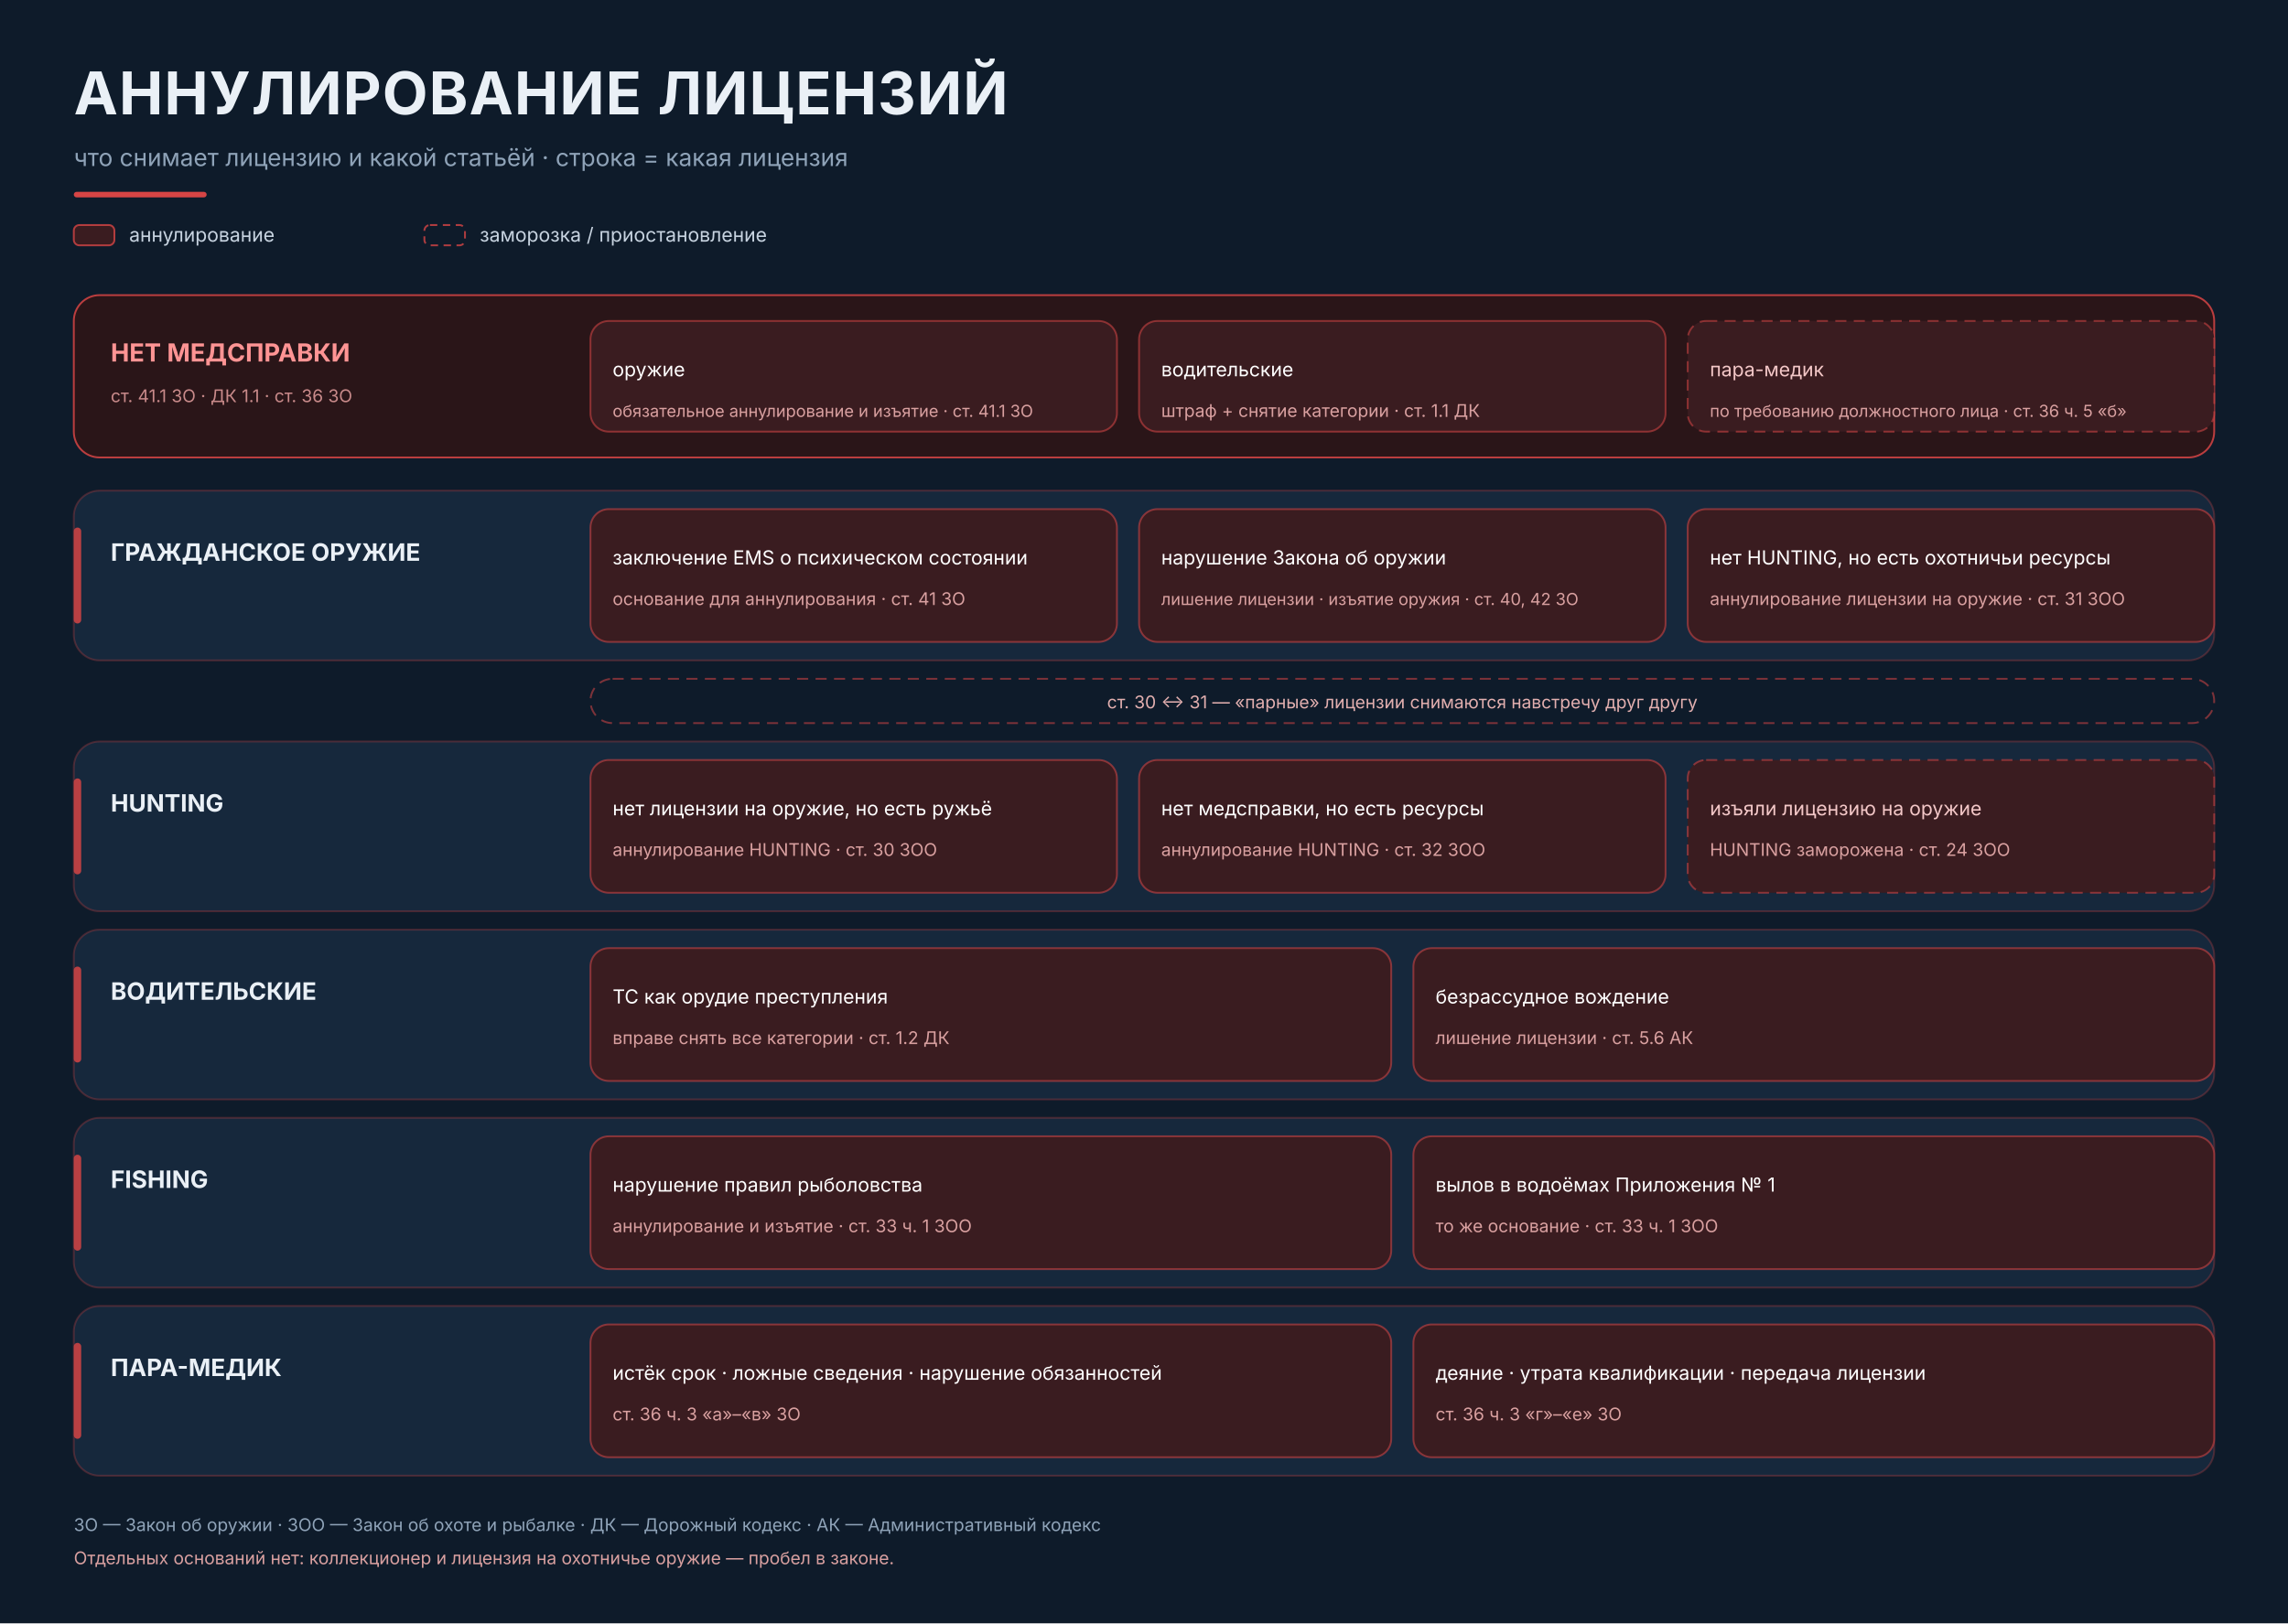
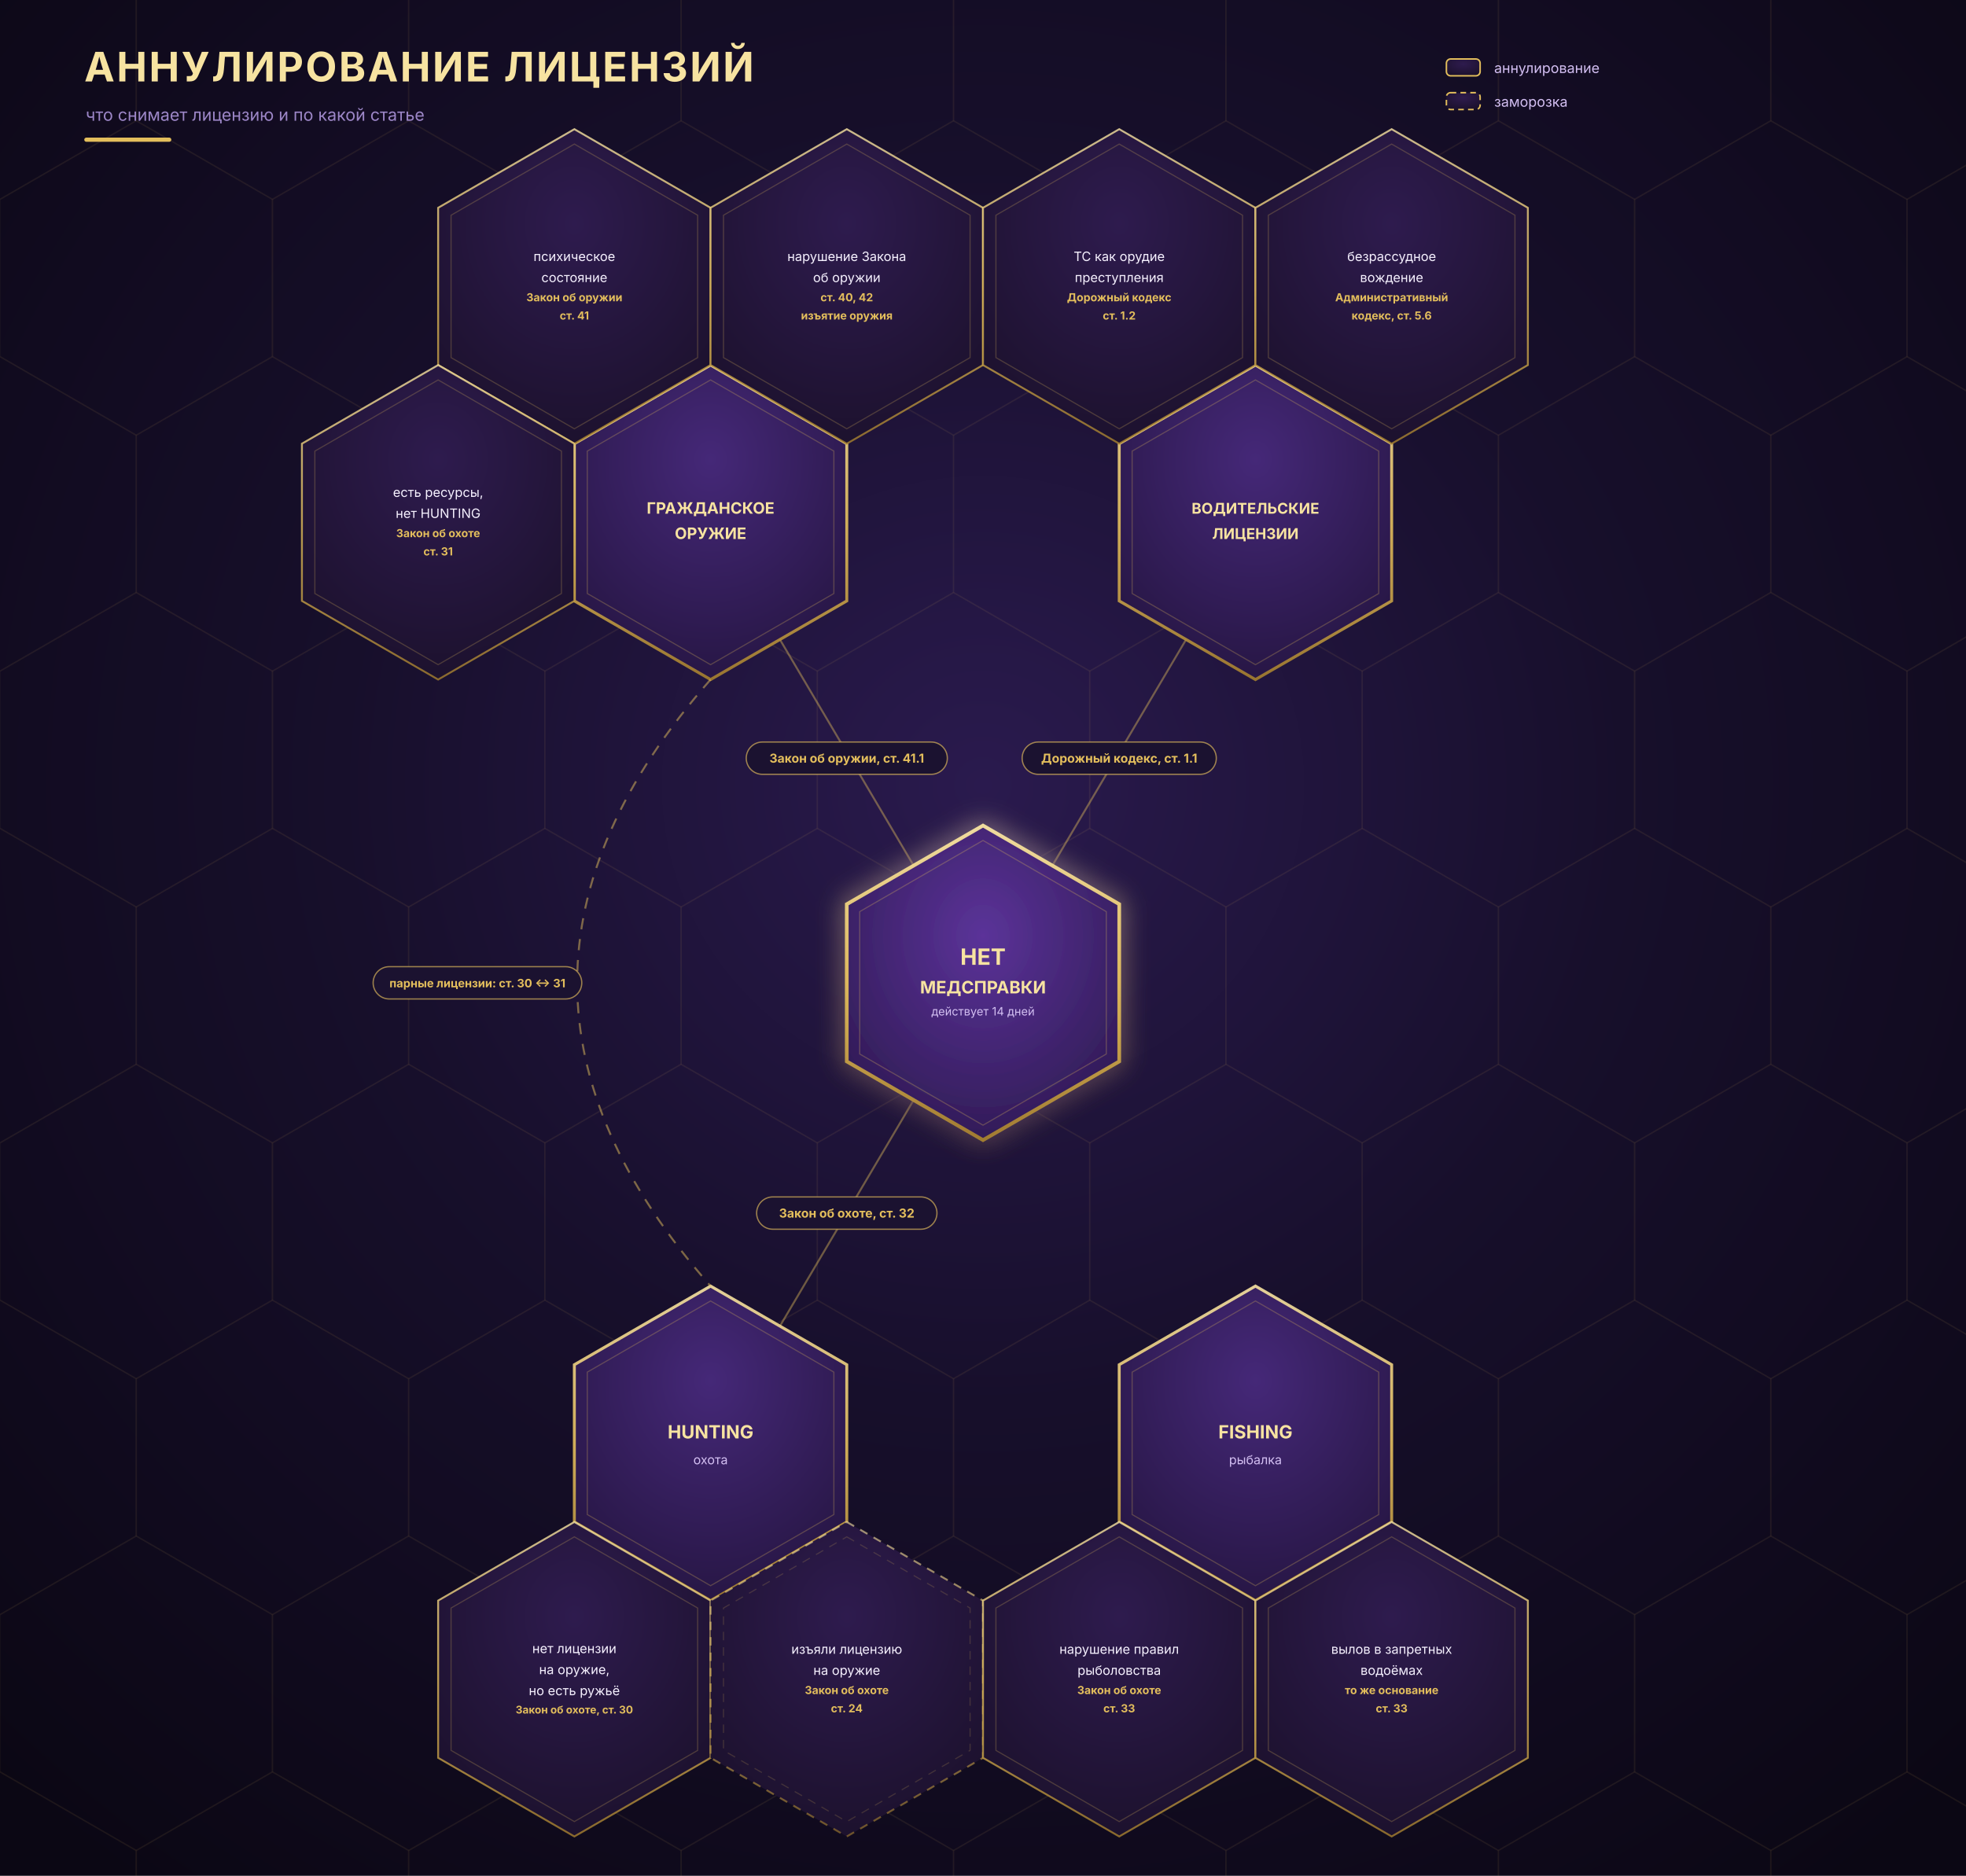
- <svg xmlns="http://www.w3.org/2000/svg" width="1240" height="880" viewBox="0 0 1240 880" font-family="Inter, Segoe UI, Arial, Helvetica, sans-serif">
-   <rect width="1240" height="880" fill="#0E1B2A" />
-   <text x="40" y="62" font-size="32" fill="#EAF0F6" font-weight="bold" text-anchor="start" letter-spacing="0.6" opacity="1">АННУЛИРОВАНИЕ ЛИЦЕНЗИЙ</text>
-   <text x="40" y="90" font-size="13" fill="#8FA3B8" font-weight="normal" text-anchor="start" letter-spacing="0" opacity="1">что снимает лицензию и какой статьёй · строка = какая лицензия</text>
-   <rect x="40" y="104" width="72" height="3" rx="1.5" fill="#D64545" />
-   <rect x="40" y="122" width="22" height="11" rx="3" fill="#3A1C20" stroke="#D64545" stroke-opacity="0.8" />
-   <text x="70" y="131" font-size="10.5" fill="#C7D3E0" font-weight="normal" text-anchor="start" letter-spacing="0" opacity="1">аннулирование</text>
-   <rect x="230" y="122" width="22" height="11" rx="3" fill="none" stroke="#D64545" stroke-opacity="0.8" stroke-dasharray="4 3" />
-   <text x="260" y="131" font-size="10.5" fill="#C7D3E0" font-weight="normal" text-anchor="start" letter-spacing="0" opacity="1">заморозка / приостановление</text>
-   <rect x="40" y="160" width="1160" height="88" rx="14" fill="#2A1518" stroke="#D64545" stroke-opacity="0.85" />
-   <text x="60" y="196" font-size="13.5" fill="#FF9494" font-weight="bold" text-anchor="start" letter-spacing="0" opacity="1">НЕТ МЕДСПРАВКИ</text>
-   <text x="60" y="218" font-size="9.5" fill="#C98A8A" font-weight="normal" text-anchor="start" letter-spacing="0" opacity="1">ст. 41.1 ЗО · ДК 1.1 · ст. 36 ЗО</text>
-   <rect x="320.0" y="174" width="285.333" height="60" rx="10" fill="#3A1C20" stroke="#D64545" stroke-opacity="0.55" />
-   <text x="332.0" y="204" font-size="10.5" fill="#FFFFFF" font-weight="normal" text-anchor="start" letter-spacing="0" opacity="1">оружие</text>
-   <text x="332.0" y="226" font-size="9.0" fill="#D9A0A0" font-weight="normal" text-anchor="start" letter-spacing="0" opacity="1">обязательное аннулирование и изъятие · ст. 41.1 ЗО</text>
-   <rect x="617.333" y="174" width="285.333" height="60" rx="10" fill="#3A1C20" stroke="#D64545" stroke-opacity="0.55" />
-   <text x="629.333" y="204" font-size="10.5" fill="#FFFFFF" font-weight="normal" text-anchor="start" letter-spacing="0" opacity="1">водительские</text>
-   <text x="629.333" y="226" font-size="9.5" fill="#D9A0A0" font-weight="normal" text-anchor="start" letter-spacing="0" opacity="1">штраф + снятие категории · ст. 1.1 ДК</text>
-   <rect x="914.667" y="174" width="285.333" height="60" rx="10" fill="#3A1C20" stroke="#D64545" stroke-opacity="0.55" stroke-dasharray="6 4" />
-   <text x="926.667" y="204" font-size="10.5" fill="#F3C7C7" font-weight="normal" text-anchor="start" letter-spacing="0" opacity="1">пара-медик</text>
-   <text x="926.667" y="226" font-size="9.0" fill="#D9A0A0" font-weight="normal" text-anchor="start" letter-spacing="0" opacity="1">по требованию должностного лица · ст. 36 ч. 5 «б»</text>
-   <rect x="40" y="266" width="1160" height="92" rx="14" fill="#16283C" stroke="#D64545" stroke-opacity="0.28" />
-   <rect x="40" y="286" width="4" height="52" rx="2" fill="#D64545" fill-opacity="0.85" />
-   <text x="60" y="304" font-size="13" fill="#EAF0F6" font-weight="bold" text-anchor="start" letter-spacing="0" opacity="1">ГРАЖДАНСКОЕ ОРУЖИЕ</text>
-   <rect x="320.0" y="276" width="285.333" height="72" rx="10" fill="#3A1C20" stroke="#D64545" stroke-opacity="0.55" />
-   <text x="332.0" y="306" font-size="10.5" fill="#FFFFFF" font-weight="normal" text-anchor="start" letter-spacing="0" opacity="1">заключение EMS о психическом состоянии</text>
-   <text x="332.0" y="328" font-size="9.5" fill="#D9A0A0" font-weight="normal" text-anchor="start" letter-spacing="0" opacity="1">основание для аннулирования · ст. 41 ЗО</text>
-   <rect x="617.333" y="276" width="285.333" height="72" rx="10" fill="#3A1C20" stroke="#D64545" stroke-opacity="0.55" />
-   <text x="629.333" y="306" font-size="10.5" fill="#FFFFFF" font-weight="normal" text-anchor="start" letter-spacing="0" opacity="1">нарушение Закона об оружии</text>
-   <text x="629.333" y="328" font-size="9.0" fill="#D9A0A0" font-weight="normal" text-anchor="start" letter-spacing="0" opacity="1">лишение лицензии · изъятие оружия · ст. 40, 42 ЗО</text>
-   <rect x="914.667" y="276" width="285.333" height="72" rx="10" fill="#3A1C20" stroke="#D64545" stroke-opacity="0.55" />
-   <text x="926.667" y="306" font-size="10.5" fill="#FFFFFF" font-weight="normal" text-anchor="start" letter-spacing="0" opacity="1">нет HUNTING, но есть охотничьи ресурсы</text>
-   <text x="926.667" y="328" font-size="9.5" fill="#D9A0A0" font-weight="normal" text-anchor="start" letter-spacing="0" opacity="1">аннулирование лицензии на оружие · ст. 31 ЗОО</text>
-   <rect x="320" y="368" width="880" height="24" rx="12" fill="none" stroke="#D64545" stroke-opacity="0.55" stroke-dasharray="6 4" />
-   <text x="760.0" y="384" font-size="9.5" fill="#E2AFAF" font-weight="normal" text-anchor="middle" letter-spacing="0" opacity="1">ст. 30 ↔ 31 — «парные» лицензии снимаются навстречу друг другу</text>
-   <rect x="40" y="402" width="1160" height="92" rx="14" fill="#16283C" stroke="#D64545" stroke-opacity="0.28" />
-   <rect x="40" y="422" width="4" height="52" rx="2" fill="#D64545" fill-opacity="0.85" />
-   <text x="60" y="440" font-size="13" fill="#EAF0F6" font-weight="bold" text-anchor="start" letter-spacing="0" opacity="1">HUNTING</text>
-   <rect x="320.0" y="412" width="285.333" height="72" rx="10" fill="#3A1C20" stroke="#D64545" stroke-opacity="0.55" />
-   <text x="332.0" y="442" font-size="10.5" fill="#FFFFFF" font-weight="normal" text-anchor="start" letter-spacing="0" opacity="1">нет лицензии на оружие, но есть ружьё</text>
-   <text x="332.0" y="464" font-size="9.5" fill="#D9A0A0" font-weight="normal" text-anchor="start" letter-spacing="0" opacity="1">аннулирование HUNTING · ст. 30 ЗОО</text>
-   <rect x="617.333" y="412" width="285.333" height="72" rx="10" fill="#3A1C20" stroke="#D64545" stroke-opacity="0.55" />
-   <text x="629.333" y="442" font-size="10.5" fill="#FFFFFF" font-weight="normal" text-anchor="start" letter-spacing="0" opacity="1">нет медсправки, но есть ресурсы</text>
-   <text x="629.333" y="464" font-size="9.5" fill="#D9A0A0" font-weight="normal" text-anchor="start" letter-spacing="0" opacity="1">аннулирование HUNTING · ст. 32 ЗОО</text>
-   <rect x="914.667" y="412" width="285.333" height="72" rx="10" fill="#3A1C20" stroke="#D64545" stroke-opacity="0.55" stroke-dasharray="6 4" />
-   <text x="926.667" y="442" font-size="10.5" fill="#F3C7C7" font-weight="normal" text-anchor="start" letter-spacing="0" opacity="1">изъяли лицензию на оружие</text>
-   <text x="926.667" y="464" font-size="9.5" fill="#D9A0A0" font-weight="normal" text-anchor="start" letter-spacing="0" opacity="1">HUNTING заморожена · ст. 24 ЗОО</text>
-   <rect x="40" y="504" width="1160" height="92" rx="14" fill="#16283C" stroke="#D64545" stroke-opacity="0.28" />
-   <rect x="40" y="524" width="4" height="52" rx="2" fill="#D64545" fill-opacity="0.85" />
-   <text x="60" y="542" font-size="13" fill="#EAF0F6" font-weight="bold" text-anchor="start" letter-spacing="0" opacity="1">ВОДИТЕЛЬСКИЕ</text>
-   <rect x="320.0" y="514" width="434.0" height="72" rx="10" fill="#3A1C20" stroke="#D64545" stroke-opacity="0.55" />
-   <text x="332.0" y="544" font-size="10.5" fill="#FFFFFF" font-weight="normal" text-anchor="start" letter-spacing="0" opacity="1">ТС как орудие преступления</text>
-   <text x="332.0" y="566" font-size="9.5" fill="#D9A0A0" font-weight="normal" text-anchor="start" letter-spacing="0" opacity="1">вправе снять все категории · ст. 1.2 ДК</text>
-   <rect x="766.0" y="514" width="434.0" height="72" rx="10" fill="#3A1C20" stroke="#D64545" stroke-opacity="0.55" />
-   <text x="778.0" y="544" font-size="10.5" fill="#FFFFFF" font-weight="normal" text-anchor="start" letter-spacing="0" opacity="1">безрассудное вождение</text>
-   <text x="778.0" y="566" font-size="9.5" fill="#D9A0A0" font-weight="normal" text-anchor="start" letter-spacing="0" opacity="1">лишение лицензии · ст. 5.6 АК</text>
-   <rect x="40" y="606" width="1160" height="92" rx="14" fill="#16283C" stroke="#D64545" stroke-opacity="0.28" />
-   <rect x="40" y="626" width="4" height="52" rx="2" fill="#D64545" fill-opacity="0.85" />
-   <text x="60" y="644" font-size="13" fill="#EAF0F6" font-weight="bold" text-anchor="start" letter-spacing="0" opacity="1">FISHING</text>
-   <rect x="320.0" y="616" width="434.0" height="72" rx="10" fill="#3A1C20" stroke="#D64545" stroke-opacity="0.55" />
-   <text x="332.0" y="646" font-size="10.5" fill="#FFFFFF" font-weight="normal" text-anchor="start" letter-spacing="0" opacity="1">нарушение правил рыболовства</text>
-   <text x="332.0" y="668" font-size="9.5" fill="#D9A0A0" font-weight="normal" text-anchor="start" letter-spacing="0" opacity="1">аннулирование и изъятие · ст. 33 ч. 1 ЗОО</text>
-   <rect x="766.0" y="616" width="434.0" height="72" rx="10" fill="#3A1C20" stroke="#D64545" stroke-opacity="0.55" />
-   <text x="778.0" y="646" font-size="10.5" fill="#FFFFFF" font-weight="normal" text-anchor="start" letter-spacing="0" opacity="1">вылов в водоёмах Приложения № 1</text>
-   <text x="778.0" y="668" font-size="9.5" fill="#D9A0A0" font-weight="normal" text-anchor="start" letter-spacing="0" opacity="1">то же основание · ст. 33 ч. 1 ЗОО</text>
-   <rect x="40" y="708" width="1160" height="92" rx="14" fill="#16283C" stroke="#D64545" stroke-opacity="0.28" />
-   <rect x="40" y="728" width="4" height="52" rx="2" fill="#D64545" fill-opacity="0.85" />
-   <text x="60" y="746" font-size="13" fill="#EAF0F6" font-weight="bold" text-anchor="start" letter-spacing="0" opacity="1">ПАРА-МЕДИК</text>
-   <rect x="320.0" y="718" width="434.0" height="72" rx="10" fill="#3A1C20" stroke="#D64545" stroke-opacity="0.55" />
-   <text x="332.0" y="748" font-size="10.5" fill="#FFFFFF" font-weight="normal" text-anchor="start" letter-spacing="0" opacity="1">истёк срок · ложные сведения · нарушение обязанностей</text>
-   <text x="332.0" y="770" font-size="9.5" fill="#D9A0A0" font-weight="normal" text-anchor="start" letter-spacing="0" opacity="1">ст. 36 ч. 3 «а»–«в» ЗО</text>
-   <rect x="766.0" y="718" width="434.0" height="72" rx="10" fill="#3A1C20" stroke="#D64545" stroke-opacity="0.55" />
-   <text x="778.0" y="748" font-size="10.5" fill="#FFFFFF" font-weight="normal" text-anchor="start" letter-spacing="0" opacity="1">деяние · утрата квалификации · передача лицензии</text>
-   <text x="778.0" y="770" font-size="9.5" fill="#D9A0A0" font-weight="normal" text-anchor="start" letter-spacing="0" opacity="1">ст. 36 ч. 3 «г»–«е» ЗО</text>
-   <text x="40" y="830" font-size="9.5" fill="#8FA3B8" font-weight="normal" text-anchor="start" letter-spacing="0" opacity="1">ЗО — Закон об оружии · ЗОО — Закон об охоте и рыбалке · ДК — Дорожный кодекс · АК — Административный кодекс</text>
-   <text x="40" y="848" font-size="9.5" fill="#D9A0A0" font-weight="normal" text-anchor="start" letter-spacing="0" opacity="1">Отдельных оснований нет: коллекционер и лицензия на охотничье оружие — пробел в законе.</text>
+ <svg xmlns="http://www.w3.org/2000/svg" width="1400" height="1336" viewBox="0 0 1400 1336" font-family="Inter, Segoe UI, Arial, Helvetica, sans-serif">
+   <defs>
+     <radialGradient id="bg" cx="50%" cy="42%" r="72%">
+       <stop offset="0%" stop-color="#2A1A4E" />
+       <stop offset="45%" stop-color="#170F2B" />
+       <stop offset="100%" stop-color="#0B0714" />
+     </radialGradient>
+     <linearGradient id="goldstroke" x1="0" y1="0" x2="0" y2="1">
+       <stop offset="0%" stop-color="#F7E3A1" />
+       <stop offset="50%" stop-color="#E3BE5C" />
+       <stop offset="100%" stop-color="#A6802F" />
+     </linearGradient>
+     <radialGradient id="hubfill" cx="50%" cy="35%" r="70%">
+       <stop offset="0%" stop-color="#5B3399" />
+       <stop offset="100%" stop-color="#2E1A52" />
+     </radialGradient>
+     <radialGradient id="licfill" cx="50%" cy="30%" r="75%">
+       <stop offset="0%" stop-color="#452878" />
+       <stop offset="100%" stop-color="#251541" />
+     </radialGradient>
+     <radialGradient id="causefill" cx="50%" cy="30%" r="80%">
+       <stop offset="0%" stop-color="#2E1B4E" />
+       <stop offset="100%" stop-color="#1A1029" />
+     </radialGradient>
+     <filter id="glow" x="-40%" y="-40%" width="180%" height="180%">
+       <feGaussianBlur stdDeviation="9" result="b" />
+       <feMerge>
+         <feMergeNode in="b" />
+         <feMergeNode in="SourceGraphic" />
+       </feMerge>
+     </filter>
+   </defs>
+   <rect width="1400" height="1336" fill="url(#bg)" />
+   <polygon points="0.0,-82.0 97.0,-26.0 97.0,86.0 0.0,142.0 -97.0,86.0 -97.0,-26.0" fill="none" stroke="#E3BE5C" stroke-opacity="0.045" stroke-width="1" />
+   <polygon points="194.0,-82.0 291.0,-26.0 291.0,86.0 194.0,142.0 97.0,86.0 97.0,-26.0" fill="none" stroke="#E3BE5C" stroke-opacity="0.045" stroke-width="1" />
+   <polygon points="388.0,-82.0 485.0,-26.0 485.0,86.0 388.0,142.0 291.0,86.0 291.0,-26.0" fill="none" stroke="#E3BE5C" stroke-opacity="0.045" stroke-width="1" />
+   <polygon points="582.0,-82.0 679.0,-26.0 679.0,86.0 582.0,142.0 485.0,86.0 485.0,-26.0" fill="none" stroke="#E3BE5C" stroke-opacity="0.045" stroke-width="1" />
+   <polygon points="776.0,-82.0 873.0,-26.0 873.0,86.0 776.0,142.0 679.0,86.0 679.0,-26.0" fill="none" stroke="#E3BE5C" stroke-opacity="0.045" stroke-width="1" />
+   <polygon points="970.0,-82.0 1067.0,-26.0 1067.0,86.0 970.0,142.0 873.0,86.0 873.0,-26.0" fill="none" stroke="#E3BE5C" stroke-opacity="0.045" stroke-width="1" />
+   <polygon points="1164.0,-82.0 1261.0,-26.0 1261.0,86.0 1164.0,142.0 1067.0,86.0 1067.0,-26.0" fill="none" stroke="#E3BE5C" stroke-opacity="0.045" stroke-width="1" />
+   <polygon points="1358.0,-82.0 1455.0,-26.0 1455.0,86.0 1358.0,142.0 1261.0,86.0 1261.0,-26.0" fill="none" stroke="#E3BE5C" stroke-opacity="0.045" stroke-width="1" />
+   <polygon points="97.0,86.0 194.0,142.0 194.0,254.0 97.0,310.0 0.0,254.0 0.0,142.0" fill="none" stroke="#E3BE5C" stroke-opacity="0.045" stroke-width="1" />
+   <polygon points="291.0,86.0 388.0,142.0 388.0,254.0 291.0,310.0 194.0,254.0 194.0,142.0" fill="none" stroke="#E3BE5C" stroke-opacity="0.045" stroke-width="1" />
+   <polygon points="485.0,86.0 582.0,142.0 582.0,254.0 485.0,310.0 388.0,254.0 388.0,142.0" fill="none" stroke="#E3BE5C" stroke-opacity="0.045" stroke-width="1" />
+   <polygon points="679.0,86.0 776.0,142.0 776.0,254.0 679.0,310.0 582.0,254.0 582.0,142.0" fill="none" stroke="#E3BE5C" stroke-opacity="0.045" stroke-width="1" />
+   <polygon points="873.0,86.0 970.0,142.0 970.0,254.0 873.0,310.0 776.0,254.0 776.0,142.0" fill="none" stroke="#E3BE5C" stroke-opacity="0.045" stroke-width="1" />
+   <polygon points="1067.0,86.0 1164.0,142.0 1164.0,254.0 1067.0,310.0 970.0,254.0 970.0,142.0" fill="none" stroke="#E3BE5C" stroke-opacity="0.045" stroke-width="1" />
+   <polygon points="1261.0,86.0 1358.0,142.0 1358.0,254.0 1261.0,310.0 1164.0,254.0 1164.0,142.0" fill="none" stroke="#E3BE5C" stroke-opacity="0.045" stroke-width="1" />
+   <polygon points="1455.0,86.0 1552.0,142.0 1552.0,254.0 1455.0,310.0 1358.0,254.0 1358.0,142.0" fill="none" stroke="#E3BE5C" stroke-opacity="0.045" stroke-width="1" />
+   <polygon points="0.0,254.0 97.0,310.0 97.0,422.0 0.0,478.0 -97.0,422.0 -97.0,310.0" fill="none" stroke="#E3BE5C" stroke-opacity="0.045" stroke-width="1" />
+   <polygon points="194.0,254.0 291.0,310.0 291.0,422.0 194.0,478.0 97.0,422.0 97.0,310.0" fill="none" stroke="#E3BE5C" stroke-opacity="0.045" stroke-width="1" />
+   <polygon points="388.0,254.0 485.0,310.0 485.0,422.0 388.0,478.0 291.0,422.0 291.0,310.0" fill="none" stroke="#E3BE5C" stroke-opacity="0.045" stroke-width="1" />
+   <polygon points="582.0,254.0 679.0,310.0 679.0,422.0 582.0,478.0 485.0,422.0 485.0,310.0" fill="none" stroke="#E3BE5C" stroke-opacity="0.045" stroke-width="1" />
+   <polygon points="776.0,254.0 873.0,310.0 873.0,422.0 776.0,478.0 679.0,422.0 679.0,310.0" fill="none" stroke="#E3BE5C" stroke-opacity="0.045" stroke-width="1" />
+   <polygon points="970.0,254.0 1067.0,310.0 1067.0,422.0 970.0,478.0 873.0,422.0 873.0,310.0" fill="none" stroke="#E3BE5C" stroke-opacity="0.045" stroke-width="1" />
+   <polygon points="1164.0,254.0 1261.0,310.0 1261.0,422.0 1164.0,478.0 1067.0,422.0 1067.0,310.0" fill="none" stroke="#E3BE5C" stroke-opacity="0.045" stroke-width="1" />
+   <polygon points="1358.0,254.0 1455.0,310.0 1455.0,422.0 1358.0,478.0 1261.0,422.0 1261.0,310.0" fill="none" stroke="#E3BE5C" stroke-opacity="0.045" stroke-width="1" />
+   <polygon points="97.0,422.0 194.0,478.0 194.0,590.0 97.0,646.0 0.0,590.0 0.0,478.0" fill="none" stroke="#E3BE5C" stroke-opacity="0.045" stroke-width="1" />
+   <polygon points="291.0,422.0 388.0,478.0 388.0,590.0 291.0,646.0 194.0,590.0 194.0,478.0" fill="none" stroke="#E3BE5C" stroke-opacity="0.045" stroke-width="1" />
+   <polygon points="485.0,422.0 582.0,478.0 582.0,590.0 485.0,646.0 388.0,590.0 388.0,478.0" fill="none" stroke="#E3BE5C" stroke-opacity="0.045" stroke-width="1" />
+   <polygon points="679.0,422.0 776.0,478.0 776.0,590.0 679.0,646.0 582.0,590.0 582.0,478.0" fill="none" stroke="#E3BE5C" stroke-opacity="0.045" stroke-width="1" />
+   <polygon points="873.0,422.0 970.0,478.0 970.0,590.0 873.0,646.0 776.0,590.0 776.0,478.0" fill="none" stroke="#E3BE5C" stroke-opacity="0.045" stroke-width="1" />
+   <polygon points="1067.0,422.0 1164.0,478.0 1164.0,590.0 1067.0,646.0 970.0,590.0 970.0,478.0" fill="none" stroke="#E3BE5C" stroke-opacity="0.045" stroke-width="1" />
+   <polygon points="1261.0,422.0 1358.0,478.0 1358.0,590.0 1261.0,646.0 1164.0,590.0 1164.0,478.0" fill="none" stroke="#E3BE5C" stroke-opacity="0.045" stroke-width="1" />
+   <polygon points="1455.0,422.0 1552.0,478.0 1552.0,590.0 1455.0,646.0 1358.0,590.0 1358.0,478.0" fill="none" stroke="#E3BE5C" stroke-opacity="0.045" stroke-width="1" />
+   <polygon points="0.0,590.0 97.0,646.0 97.0,758.0 0.0,814.0 -97.0,758.0 -97.0,646.0" fill="none" stroke="#E3BE5C" stroke-opacity="0.045" stroke-width="1" />
+   <polygon points="194.0,590.0 291.0,646.0 291.0,758.0 194.0,814.0 97.0,758.0 97.0,646.0" fill="none" stroke="#E3BE5C" stroke-opacity="0.045" stroke-width="1" />
+   <polygon points="388.0,590.0 485.0,646.0 485.0,758.0 388.0,814.0 291.0,758.0 291.0,646.0" fill="none" stroke="#E3BE5C" stroke-opacity="0.045" stroke-width="1" />
+   <polygon points="582.0,590.0 679.0,646.0 679.0,758.0 582.0,814.0 485.0,758.0 485.0,646.0" fill="none" stroke="#E3BE5C" stroke-opacity="0.045" stroke-width="1" />
+   <polygon points="776.0,590.0 873.0,646.0 873.0,758.0 776.0,814.0 679.0,758.0 679.0,646.0" fill="none" stroke="#E3BE5C" stroke-opacity="0.045" stroke-width="1" />
+   <polygon points="970.0,590.0 1067.0,646.0 1067.0,758.0 970.0,814.0 873.0,758.0 873.0,646.0" fill="none" stroke="#E3BE5C" stroke-opacity="0.045" stroke-width="1" />
+   <polygon points="1164.0,590.0 1261.0,646.0 1261.0,758.0 1164.0,814.0 1067.0,758.0 1067.0,646.0" fill="none" stroke="#E3BE5C" stroke-opacity="0.045" stroke-width="1" />
+   <polygon points="1358.0,590.0 1455.0,646.0 1455.0,758.0 1358.0,814.0 1261.0,758.0 1261.0,646.0" fill="none" stroke="#E3BE5C" stroke-opacity="0.045" stroke-width="1" />
+   <polygon points="97.0,758.0 194.0,814.0 194.0,926.0 97.0,982.0 0.0,926.0 0.0,814.0" fill="none" stroke="#E3BE5C" stroke-opacity="0.045" stroke-width="1" />
+   <polygon points="291.0,758.0 388.0,814.0 388.0,926.0 291.0,982.0 194.0,926.0 194.0,814.0" fill="none" stroke="#E3BE5C" stroke-opacity="0.045" stroke-width="1" />
+   <polygon points="485.0,758.0 582.0,814.0 582.0,926.0 485.0,982.0 388.0,926.0 388.0,814.0" fill="none" stroke="#E3BE5C" stroke-opacity="0.045" stroke-width="1" />
+   <polygon points="679.0,758.0 776.0,814.0 776.0,926.0 679.0,982.0 582.0,926.0 582.0,814.0" fill="none" stroke="#E3BE5C" stroke-opacity="0.045" stroke-width="1" />
+   <polygon points="873.0,758.0 970.0,814.0 970.0,926.0 873.0,982.0 776.0,926.0 776.0,814.0" fill="none" stroke="#E3BE5C" stroke-opacity="0.045" stroke-width="1" />
+   <polygon points="1067.0,758.0 1164.0,814.0 1164.0,926.0 1067.0,982.0 970.0,926.0 970.0,814.0" fill="none" stroke="#E3BE5C" stroke-opacity="0.045" stroke-width="1" />
+   <polygon points="1261.0,758.0 1358.0,814.0 1358.0,926.0 1261.0,982.0 1164.0,926.0 1164.0,814.0" fill="none" stroke="#E3BE5C" stroke-opacity="0.045" stroke-width="1" />
+   <polygon points="1455.0,758.0 1552.0,814.0 1552.0,926.0 1455.0,982.0 1358.0,926.0 1358.0,814.0" fill="none" stroke="#E3BE5C" stroke-opacity="0.045" stroke-width="1" />
+   <polygon points="0.0,926.0 97.0,982.0 97.0,1094.0 0.0,1150.0 -97.0,1094.0 -97.0,982.0" fill="none" stroke="#E3BE5C" stroke-opacity="0.045" stroke-width="1" />
+   <polygon points="194.0,926.0 291.0,982.0 291.0,1094.0 194.0,1150.0 97.0,1094.0 97.0,982.0" fill="none" stroke="#E3BE5C" stroke-opacity="0.045" stroke-width="1" />
+   <polygon points="388.0,926.0 485.0,982.0 485.0,1094.0 388.0,1150.0 291.0,1094.0 291.0,982.0" fill="none" stroke="#E3BE5C" stroke-opacity="0.045" stroke-width="1" />
+   <polygon points="582.0,926.0 679.0,982.0 679.0,1094.0 582.0,1150.0 485.0,1094.0 485.0,982.0" fill="none" stroke="#E3BE5C" stroke-opacity="0.045" stroke-width="1" />
+   <polygon points="776.0,926.0 873.0,982.0 873.0,1094.0 776.0,1150.0 679.0,1094.0 679.0,982.0" fill="none" stroke="#E3BE5C" stroke-opacity="0.045" stroke-width="1" />
+   <polygon points="970.0,926.0 1067.0,982.0 1067.0,1094.0 970.0,1150.0 873.0,1094.0 873.0,982.0" fill="none" stroke="#E3BE5C" stroke-opacity="0.045" stroke-width="1" />
+   <polygon points="1164.0,926.0 1261.0,982.0 1261.0,1094.0 1164.0,1150.0 1067.0,1094.0 1067.0,982.0" fill="none" stroke="#E3BE5C" stroke-opacity="0.045" stroke-width="1" />
+   <polygon points="1358.0,926.0 1455.0,982.0 1455.0,1094.0 1358.0,1150.0 1261.0,1094.0 1261.0,982.0" fill="none" stroke="#E3BE5C" stroke-opacity="0.045" stroke-width="1" />
+   <polygon points="97.0,1094.0 194.0,1150.0 194.0,1262.0 97.0,1318.0 0.0,1262.0 0.0,1150.0" fill="none" stroke="#E3BE5C" stroke-opacity="0.045" stroke-width="1" />
+   <polygon points="291.0,1094.0 388.0,1150.0 388.0,1262.0 291.0,1318.0 194.0,1262.0 194.0,1150.0" fill="none" stroke="#E3BE5C" stroke-opacity="0.045" stroke-width="1" />
+   <polygon points="485.0,1094.0 582.0,1150.0 582.0,1262.0 485.0,1318.0 388.0,1262.0 388.0,1150.0" fill="none" stroke="#E3BE5C" stroke-opacity="0.045" stroke-width="1" />
+   <polygon points="679.0,1094.0 776.0,1150.0 776.0,1262.0 679.0,1318.0 582.0,1262.0 582.0,1150.0" fill="none" stroke="#E3BE5C" stroke-opacity="0.045" stroke-width="1" />
+   <polygon points="873.0,1094.0 970.0,1150.0 970.0,1262.0 873.0,1318.0 776.0,1262.0 776.0,1150.0" fill="none" stroke="#E3BE5C" stroke-opacity="0.045" stroke-width="1" />
+   <polygon points="1067.0,1094.0 1164.0,1150.0 1164.0,1262.0 1067.0,1318.0 970.0,1262.0 970.0,1150.0" fill="none" stroke="#E3BE5C" stroke-opacity="0.045" stroke-width="1" />
+   <polygon points="1261.0,1094.0 1358.0,1150.0 1358.0,1262.0 1261.0,1318.0 1164.0,1262.0 1164.0,1150.0" fill="none" stroke="#E3BE5C" stroke-opacity="0.045" stroke-width="1" />
+   <polygon points="1455.0,1094.0 1552.0,1150.0 1552.0,1262.0 1455.0,1318.0 1358.0,1262.0 1358.0,1150.0" fill="none" stroke="#E3BE5C" stroke-opacity="0.045" stroke-width="1" />
+   <polygon points="0.0,1262.0 97.0,1318.0 97.0,1430.0 0.0,1486.0 -97.0,1430.0 -97.0,1318.0" fill="none" stroke="#E3BE5C" stroke-opacity="0.045" stroke-width="1" />
+   <polygon points="194.0,1262.0 291.0,1318.0 291.0,1430.0 194.0,1486.0 97.0,1430.0 97.0,1318.0" fill="none" stroke="#E3BE5C" stroke-opacity="0.045" stroke-width="1" />
+   <polygon points="388.0,1262.0 485.0,1318.0 485.0,1430.0 388.0,1486.0 291.0,1430.0 291.0,1318.0" fill="none" stroke="#E3BE5C" stroke-opacity="0.045" stroke-width="1" />
+   <polygon points="582.0,1262.0 679.0,1318.0 679.0,1430.0 582.0,1486.0 485.0,1430.0 485.0,1318.0" fill="none" stroke="#E3BE5C" stroke-opacity="0.045" stroke-width="1" />
+   <polygon points="776.0,1262.0 873.0,1318.0 873.0,1430.0 776.0,1486.0 679.0,1430.0 679.0,1318.0" fill="none" stroke="#E3BE5C" stroke-opacity="0.045" stroke-width="1" />
+   <polygon points="970.0,1262.0 1067.0,1318.0 1067.0,1430.0 970.0,1486.0 873.0,1430.0 873.0,1318.0" fill="none" stroke="#E3BE5C" stroke-opacity="0.045" stroke-width="1" />
+   <polygon points="1164.0,1262.0 1261.0,1318.0 1261.0,1430.0 1164.0,1486.0 1067.0,1430.0 1067.0,1318.0" fill="none" stroke="#E3BE5C" stroke-opacity="0.045" stroke-width="1" />
+   <polygon points="1358.0,1262.0 1455.0,1318.0 1455.0,1430.0 1358.0,1486.0 1261.0,1430.0 1261.0,1318.0" fill="none" stroke="#E3BE5C" stroke-opacity="0.045" stroke-width="1" />
+   <text x="60" y="58" font-size="29" fill="#F7E3A1" font-weight="bold" text-anchor="start" letter-spacing="1.4" opacity="1">АННУЛИРОВАНИЕ ЛИЦЕНЗИЙ</text>
+   <text x="61" y="86" font-size="12" fill="#9C86C7" font-weight="normal" text-anchor="start" letter-spacing="0" opacity="1">что снимает лицензию и по какой статье</text>
+   <rect x="60" y="98" width="62" height="3" rx="1.5" fill="#E3BE5C" />
+   <rect x="1030" y="42" width="24" height="12" rx="3" fill="url(#causefill)" stroke="#E3BE5C" stroke-width="1.1" />
+   <text x="1064" y="52" font-size="10" fill="#D3BFF2" font-weight="normal" text-anchor="start" letter-spacing="0" opacity="1">аннулирование</text>
+   <rect x="1030" y="66" width="24" height="12" rx="3" fill="url(#causefill)" stroke="#E3BE5C" stroke-width="1.1" stroke-dasharray="4 3" />
+   <text x="1064" y="76" font-size="10" fill="#D3BFF2" font-weight="normal" text-anchor="start" letter-spacing="0" opacity="1">заморозка</text>
+   <line x1="700" y1="700" x2="506" y2="372" stroke="#E3BE5C" stroke-width="1.4" stroke-opacity="0.42" />
+   <line x1="700" y1="700" x2="894" y2="372" stroke="#E3BE5C" stroke-width="1.4" stroke-opacity="0.42" />
+   <line x1="700" y1="700" x2="506" y2="1028" stroke="#E3BE5C" stroke-width="1.4" stroke-opacity="0.42" />
+   <polygon points="700.0,588.0 797.0,644.0 797.0,756.0 700.0,812.0 603.0,756.0 603.0,644.0" fill="url(#hubfill)" stroke="url(#goldstroke)" stroke-width="2.6" stroke-opacity="0.95" filter="url(#glow)" />
+   <polygon points="700.0,598.6 787.8,649.3 787.8,750.7 700.0,801.4 612.2,750.7 612.2,649.3" fill="none" stroke="#E3BE5C" stroke-width="0.8" stroke-opacity="0.28" />
+   <text x="700" y="687.18" font-size="16" fill="#F7E3A1" font-weight="bold" text-anchor="middle" letter-spacing="0" opacity="1">НЕТ</text>
+   <text x="700" y="707.54" font-size="12.2" fill="#F7E3A1" font-weight="bold" text-anchor="middle" letter-spacing="0" opacity="1">МЕДСПРАВКИ</text>
+   <text x="700" y="723.24" font-size="8.2" fill="#D3BFF2" font-weight="normal" text-anchor="middle" letter-spacing="0" opacity="1">действует 14 дней</text>
+   <polygon points="506.0,260.0 603.0,316.0 603.0,428.0 506.0,484.0 409.0,428.0 409.0,316.0" fill="url(#licfill)" stroke="url(#goldstroke)" stroke-width="2.1" stroke-opacity="0.9" />
+   <polygon points="506.0,270.6 593.8,321.3 593.8,422.7 506.0,473.4 418.2,422.7 418.2,321.3" fill="none" stroke="#E3BE5C" stroke-width="0.8" stroke-opacity="0.27" />
+   <text x="506" y="365.88" font-size="11.2" fill="#F7E3A1" font-weight="bold" text-anchor="middle" letter-spacing="0" opacity="1">ГРАЖДАНСКОЕ</text>
+   <text x="506" y="383.88" font-size="11.2" fill="#F7E3A1" font-weight="bold" text-anchor="middle" letter-spacing="0" opacity="1">ОРУЖИЕ</text>
+   <polygon points="894.0,260.0 991.0,316.0 991.0,428.0 894.0,484.0 797.0,428.0 797.0,316.0" fill="url(#licfill)" stroke="url(#goldstroke)" stroke-width="2.1" stroke-opacity="0.9" />
+   <polygon points="894.0,270.6 981.8,321.3 981.8,422.7 894.0,473.4 806.2,422.7 806.2,321.3" fill="none" stroke="#E3BE5C" stroke-width="0.8" stroke-opacity="0.27" />
+   <text x="894" y="365.88" font-size="10.6" fill="#F7E3A1" font-weight="bold" text-anchor="middle" letter-spacing="0" opacity="1">ВОДИТЕЛЬСКИЕ</text>
+   <text x="894" y="383.88" font-size="10.6" fill="#F7E3A1" font-weight="bold" text-anchor="middle" letter-spacing="0" opacity="1">ЛИЦЕНЗИИ</text>
+   <polygon points="506.0,916.0 603.0,972.0 603.0,1084.0 506.0,1140.0 409.0,1084.0 409.0,972.0" fill="url(#licfill)" stroke="url(#goldstroke)" stroke-width="2.1" stroke-opacity="0.9" />
+   <polygon points="506.0,926.6 593.8,977.3 593.8,1078.7 506.0,1129.4 418.2,1078.7 418.2,977.3" fill="none" stroke="#E3BE5C" stroke-width="0.8" stroke-opacity="0.27" />
+   <text x="506" y="1024.5" font-size="13" fill="#F7E3A1" font-weight="bold" text-anchor="middle" letter-spacing="0" opacity="1">HUNTING</text>
+   <text x="506" y="1042.9" font-size="9" fill="#D3BFF2" font-weight="normal" text-anchor="middle" letter-spacing="0" opacity="1">охота</text>
+   <polygon points="894.0,916.0 991.0,972.0 991.0,1084.0 894.0,1140.0 797.0,1084.0 797.0,972.0" fill="url(#licfill)" stroke="url(#goldstroke)" stroke-width="2.1" stroke-opacity="0.9" />
+   <polygon points="894.0,926.6 981.8,977.3 981.8,1078.7 894.0,1129.4 806.2,1078.7 806.2,977.3" fill="none" stroke="#E3BE5C" stroke-width="0.8" stroke-opacity="0.27" />
+   <text x="894" y="1024.5" font-size="13" fill="#F7E3A1" font-weight="bold" text-anchor="middle" letter-spacing="0" opacity="1">FISHING</text>
+   <text x="894" y="1042.9" font-size="9" fill="#D3BFF2" font-weight="normal" text-anchor="middle" letter-spacing="0" opacity="1">рыбалка</text>
+   <polygon points="409.0,92.0 506.0,148.0 506.0,260.0 409.0,316.0 312.0,260.0 312.0,148.0" fill="url(#causefill)" stroke="url(#goldstroke)" stroke-width="1.35" stroke-opacity="0.8" />
+   <polygon points="409.0,102.6 496.8,153.3 496.8,254.7 409.0,305.4 321.2,254.7 321.2,153.3" fill="none" stroke="#E3BE5C" stroke-width="0.8" stroke-opacity="0.24" />
+   <text x="409" y="185.9" font-size="9.2" fill="#F6F1FF" font-weight="normal" text-anchor="middle" letter-spacing="0" opacity="1">психическое</text>
+   <text x="409" y="200.9" font-size="9.2" fill="#F6F1FF" font-weight="normal" text-anchor="middle" letter-spacing="0" opacity="1">состояние</text>
+   <text x="409" y="214.58" font-size="7.9" fill="#E3BE5C" font-weight="bold" text-anchor="middle" letter-spacing="0" opacity="1">Закон об оружии</text>
+   <text x="409" y="227.58" font-size="7.9" fill="#E3BE5C" font-weight="bold" text-anchor="middle" letter-spacing="0" opacity="1">ст. 41</text>
+   <polygon points="603.0,92.0 700.0,148.0 700.0,260.0 603.0,316.0 506.0,260.0 506.0,148.0" fill="url(#causefill)" stroke="url(#goldstroke)" stroke-width="1.35" stroke-opacity="0.8" />
+   <polygon points="603.0,102.6 690.8,153.3 690.8,254.7 603.0,305.4 515.2,254.7 515.2,153.3" fill="none" stroke="#E3BE5C" stroke-width="0.8" stroke-opacity="0.24" />
+   <text x="603" y="185.9" font-size="9.2" fill="#F6F1FF" font-weight="normal" text-anchor="middle" letter-spacing="0" opacity="1">нарушение Закона</text>
+   <text x="603" y="200.9" font-size="9.2" fill="#F6F1FF" font-weight="normal" text-anchor="middle" letter-spacing="0" opacity="1">об оружии</text>
+   <text x="603" y="214.58" font-size="7.9" fill="#E3BE5C" font-weight="bold" text-anchor="middle" letter-spacing="0" opacity="1">ст. 40, 42</text>
+   <text x="603" y="227.58" font-size="7.9" fill="#E3BE5C" font-weight="bold" text-anchor="middle" letter-spacing="0" opacity="1">изъятие оружия</text>
+   <polygon points="312.0,260.0 409.0,316.0 409.0,428.0 312.0,484.0 215.0,428.0 215.0,316.0" fill="url(#causefill)" stroke="url(#goldstroke)" stroke-width="1.35" stroke-opacity="0.8" />
+   <polygon points="312.0,270.6 399.8,321.3 399.8,422.7 312.0,473.4 224.2,422.7 224.2,321.3" fill="none" stroke="#E3BE5C" stroke-width="0.8" stroke-opacity="0.24" />
+   <text x="312" y="353.9" font-size="9.2" fill="#F6F1FF" font-weight="normal" text-anchor="middle" letter-spacing="0" opacity="1">есть ресурсы,</text>
+   <text x="312" y="368.9" font-size="9.2" fill="#F6F1FF" font-weight="normal" text-anchor="middle" letter-spacing="0" opacity="1">нет HUNTING</text>
+   <text x="312" y="382.58" font-size="7.9" fill="#E3BE5C" font-weight="bold" text-anchor="middle" letter-spacing="0" opacity="1">Закон об охоте</text>
+   <text x="312" y="395.58" font-size="7.9" fill="#E3BE5C" font-weight="bold" text-anchor="middle" letter-spacing="0" opacity="1">ст. 31</text>
+   <polygon points="797.0,92.0 894.0,148.0 894.0,260.0 797.0,316.0 700.0,260.0 700.0,148.0" fill="url(#causefill)" stroke="url(#goldstroke)" stroke-width="1.35" stroke-opacity="0.8" />
+   <polygon points="797.0,102.6 884.8,153.3 884.8,254.7 797.0,305.4 709.2,254.7 709.2,153.3" fill="none" stroke="#E3BE5C" stroke-width="0.8" stroke-opacity="0.24" />
+   <text x="797" y="185.9" font-size="9.2" fill="#F6F1FF" font-weight="normal" text-anchor="middle" letter-spacing="0" opacity="1">ТС как орудие</text>
+   <text x="797" y="200.9" font-size="9.2" fill="#F6F1FF" font-weight="normal" text-anchor="middle" letter-spacing="0" opacity="1">преступления</text>
+   <text x="797" y="214.58" font-size="7.9" fill="#E3BE5C" font-weight="bold" text-anchor="middle" letter-spacing="0" opacity="1">Дорожный кодекс</text>
+   <text x="797" y="227.58" font-size="7.9" fill="#E3BE5C" font-weight="bold" text-anchor="middle" letter-spacing="0" opacity="1">ст. 1.2</text>
+   <polygon points="991.0,92.0 1088.0,148.0 1088.0,260.0 991.0,316.0 894.0,260.0 894.0,148.0" fill="url(#causefill)" stroke="url(#goldstroke)" stroke-width="1.35" stroke-opacity="0.8" />
+   <polygon points="991.0,102.6 1078.8,153.3 1078.8,254.7 991.0,305.4 903.2,254.7 903.2,153.3" fill="none" stroke="#E3BE5C" stroke-width="0.8" stroke-opacity="0.24" />
+   <text x="991" y="185.9" font-size="9.2" fill="#F6F1FF" font-weight="normal" text-anchor="middle" letter-spacing="0" opacity="1">безрассудное</text>
+   <text x="991" y="200.9" font-size="9.2" fill="#F6F1FF" font-weight="normal" text-anchor="middle" letter-spacing="0" opacity="1">вождение</text>
+   <text x="991" y="214.58" font-size="7.9" fill="#E3BE5C" font-weight="bold" text-anchor="middle" letter-spacing="0" opacity="1">Административный</text>
+   <text x="991" y="227.58" font-size="7.9" fill="#E3BE5C" font-weight="bold" text-anchor="middle" letter-spacing="0" opacity="1">кодекс, ст. 5.6</text>
+   <polygon points="409.0,1084.0 506.0,1140.0 506.0,1252.0 409.0,1308.0 312.0,1252.0 312.0,1140.0" fill="url(#causefill)" stroke="url(#goldstroke)" stroke-width="1.35" stroke-opacity="0.8" />
+   <polygon points="409.0,1094.6 496.8,1145.3 496.8,1246.7 409.0,1297.4 321.2,1246.7 321.2,1145.3" fill="none" stroke="#E3BE5C" stroke-width="0.8" stroke-opacity="0.24" />
+   <text x="409" y="1177.4" font-size="9.2" fill="#F6F1FF" font-weight="normal" text-anchor="middle" letter-spacing="0" opacity="1">нет лицензии</text>
+   <text x="409" y="1192.4" font-size="9.2" fill="#F6F1FF" font-weight="normal" text-anchor="middle" letter-spacing="0" opacity="1">на оружие,</text>
+   <text x="409" y="1207.4" font-size="9.2" fill="#F6F1FF" font-weight="normal" text-anchor="middle" letter-spacing="0" opacity="1">но есть ружьё</text>
+   <text x="409" y="1220.42" font-size="7.6" fill="#E3BE5C" font-weight="bold" text-anchor="middle" letter-spacing="0" opacity="1">Закон об охоте, ст. 30</text>
+   <polygon points="603.0,1084.0 700.0,1140.0 700.0,1252.0 603.0,1308.0 506.0,1252.0 506.0,1140.0" fill="url(#causefill)" stroke="url(#goldstroke)" stroke-width="1.35" stroke-opacity="0.6" stroke-dasharray="6 5" />
+   <polygon points="603.0,1094.6 690.8,1145.3 690.8,1246.7 603.0,1297.4 515.2,1246.7 515.2,1145.3" fill="none" stroke="#E3BE5C" stroke-width="0.8" stroke-opacity="0.18" stroke-dasharray="6 5" />
+   <text x="603" y="1177.9" font-size="9.2" fill="#F6F1FF" font-weight="normal" text-anchor="middle" letter-spacing="0" opacity="1">изъяли лицензию</text>
+   <text x="603" y="1192.9" font-size="9.2" fill="#F6F1FF" font-weight="normal" text-anchor="middle" letter-spacing="0" opacity="1">на оружие</text>
+   <text x="603" y="1206.58" font-size="7.9" fill="#E3BE5C" font-weight="bold" text-anchor="middle" letter-spacing="0" opacity="1">Закон об охоте</text>
+   <text x="603" y="1219.58" font-size="7.9" fill="#E3BE5C" font-weight="bold" text-anchor="middle" letter-spacing="0" opacity="1">ст. 24</text>
+   <polygon points="797.0,1084.0 894.0,1140.0 894.0,1252.0 797.0,1308.0 700.0,1252.0 700.0,1140.0" fill="url(#causefill)" stroke="url(#goldstroke)" stroke-width="1.35" stroke-opacity="0.8" />
+   <polygon points="797.0,1094.6 884.8,1145.3 884.8,1246.7 797.0,1297.4 709.2,1246.7 709.2,1145.3" fill="none" stroke="#E3BE5C" stroke-width="0.8" stroke-opacity="0.24" />
+   <text x="797" y="1177.9" font-size="9.2" fill="#F6F1FF" font-weight="normal" text-anchor="middle" letter-spacing="0" opacity="1">нарушение правил</text>
+   <text x="797" y="1192.9" font-size="9.2" fill="#F6F1FF" font-weight="normal" text-anchor="middle" letter-spacing="0" opacity="1">рыболовства</text>
+   <text x="797" y="1206.58" font-size="7.9" fill="#E3BE5C" font-weight="bold" text-anchor="middle" letter-spacing="0" opacity="1">Закон об охоте</text>
+   <text x="797" y="1219.58" font-size="7.9" fill="#E3BE5C" font-weight="bold" text-anchor="middle" letter-spacing="0" opacity="1">ст. 33</text>
+   <polygon points="991.0,1084.0 1088.0,1140.0 1088.0,1252.0 991.0,1308.0 894.0,1252.0 894.0,1140.0" fill="url(#causefill)" stroke="url(#goldstroke)" stroke-width="1.35" stroke-opacity="0.8" />
+   <polygon points="991.0,1094.6 1078.8,1145.3 1078.8,1246.7 991.0,1297.4 903.2,1246.7 903.2,1145.3" fill="none" stroke="#E3BE5C" stroke-width="0.8" stroke-opacity="0.24" />
+   <text x="991" y="1177.9" font-size="9.2" fill="#F6F1FF" font-weight="normal" text-anchor="middle" letter-spacing="0" opacity="1">вылов в запретных</text>
+   <text x="991" y="1192.9" font-size="9.2" fill="#F6F1FF" font-weight="normal" text-anchor="middle" letter-spacing="0" opacity="1">водоёмах</text>
+   <text x="991" y="1206.58" font-size="7.9" fill="#E3BE5C" font-weight="bold" text-anchor="middle" letter-spacing="0" opacity="1">то же основание</text>
+   <text x="991" y="1219.58" font-size="7.9" fill="#E3BE5C" font-weight="bold" text-anchor="middle" letter-spacing="0" opacity="1">ст. 33</text>
+   <rect x="531.4" y="528.5" width="143.2" height="23" rx="11.5" fill="#1B1230" stroke="#E3BE5C" stroke-opacity="0.65" stroke-width="0.9" />
+   <text x="603" y="543.2" font-size="8.8" fill="#E3BE5C" font-weight="bold" text-anchor="middle" letter-spacing="0" opacity="1">Закон об оружии, ст. 41.1</text>
+   <rect x="727.864" y="528.5" width="138.272" height="23" rx="11.5" fill="#1B1230" stroke="#E3BE5C" stroke-opacity="0.65" stroke-width="0.9" />
+   <text x="797" y="543.2" font-size="8.8" fill="#E3BE5C" font-weight="bold" text-anchor="middle" letter-spacing="0" opacity="1">Дорожный кодекс, ст. 1.1</text>
+   <rect x="538.792" y="852.5" width="128.416" height="23" rx="11.5" fill="#1B1230" stroke="#E3BE5C" stroke-opacity="0.65" stroke-width="0.9" />
+   <text x="603" y="867.2" font-size="8.8" fill="#E3BE5C" font-weight="bold" text-anchor="middle" letter-spacing="0" opacity="1">Закон об охоте, ст. 32</text>
+   <path d="M 506 484 Q 316 700 506 916" fill="none" stroke="#E3BE5C" stroke-width="1.4" stroke-opacity="0.5" stroke-dasharray="8 7" />
+   <rect x="265.712" y="688.5" width="148.576" height="23" rx="11.5" fill="#1B1230" stroke="#E3BE5C" stroke-opacity="0.65" stroke-width="0.9" />
+   <text x="340" y="703.2" font-size="8.2" fill="#E3BE5C" font-weight="bold" text-anchor="middle" letter-spacing="0" opacity="1">парные лицензии: ст. 30 ↔ 31</text>
</svg>
